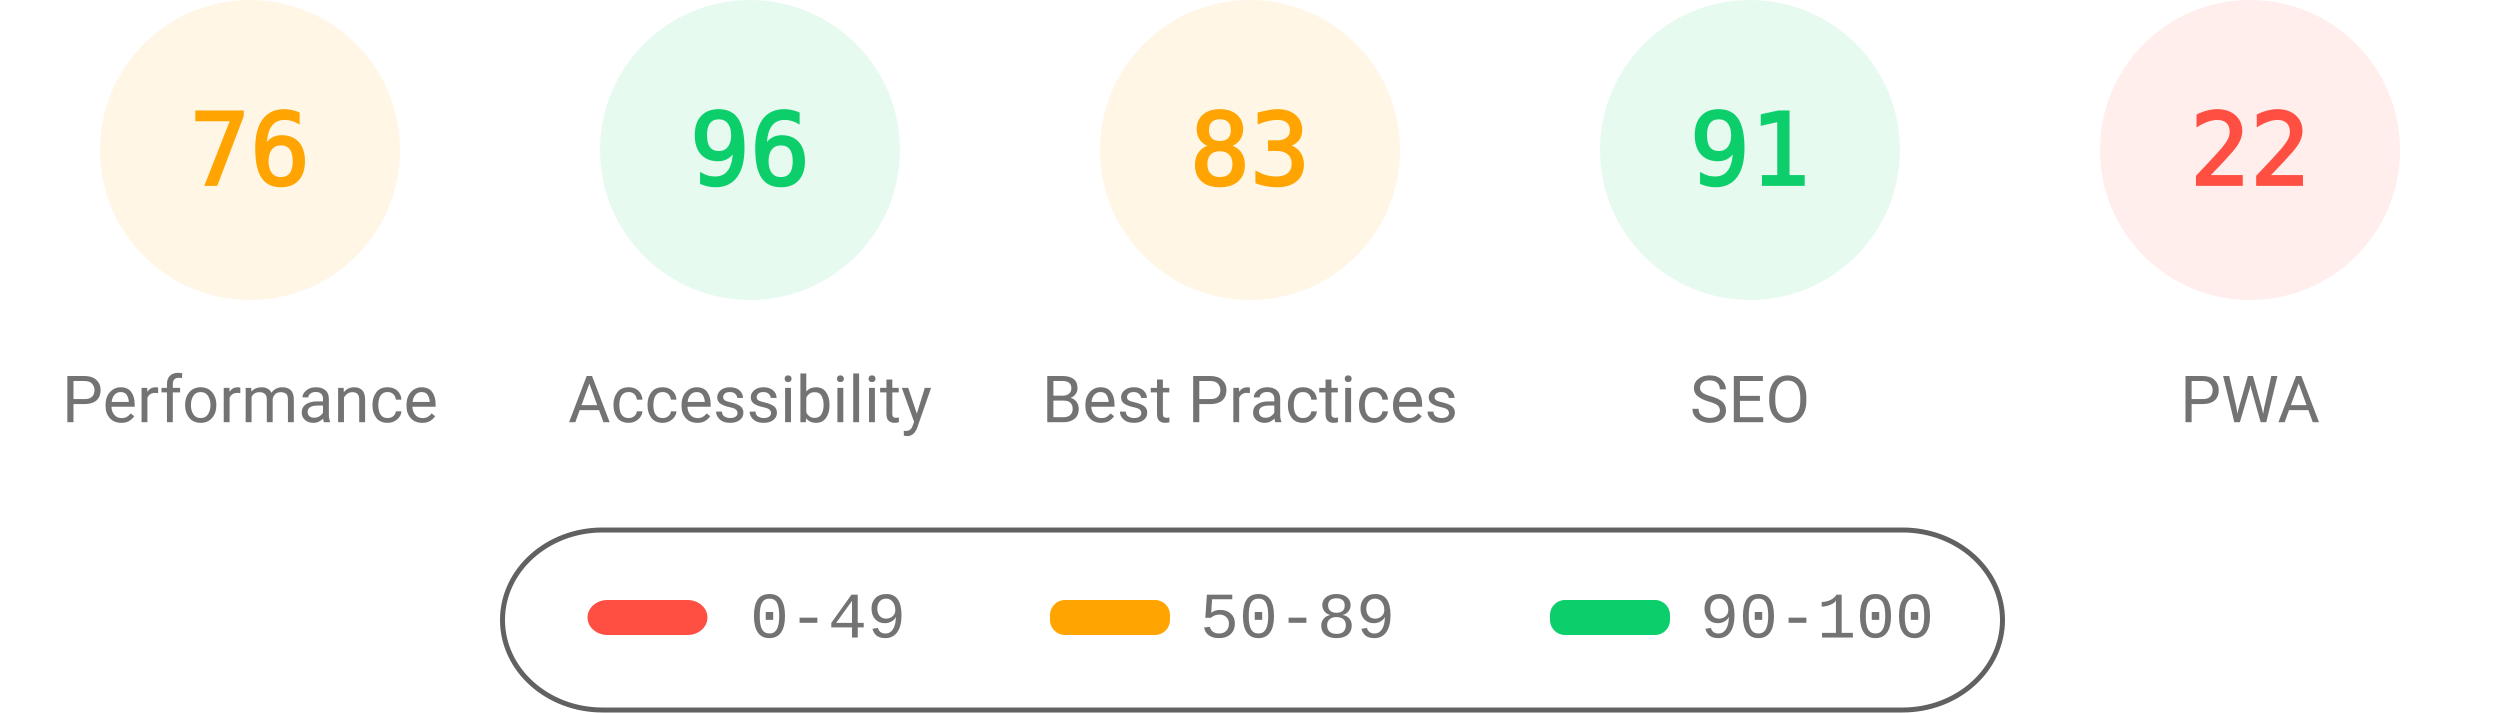
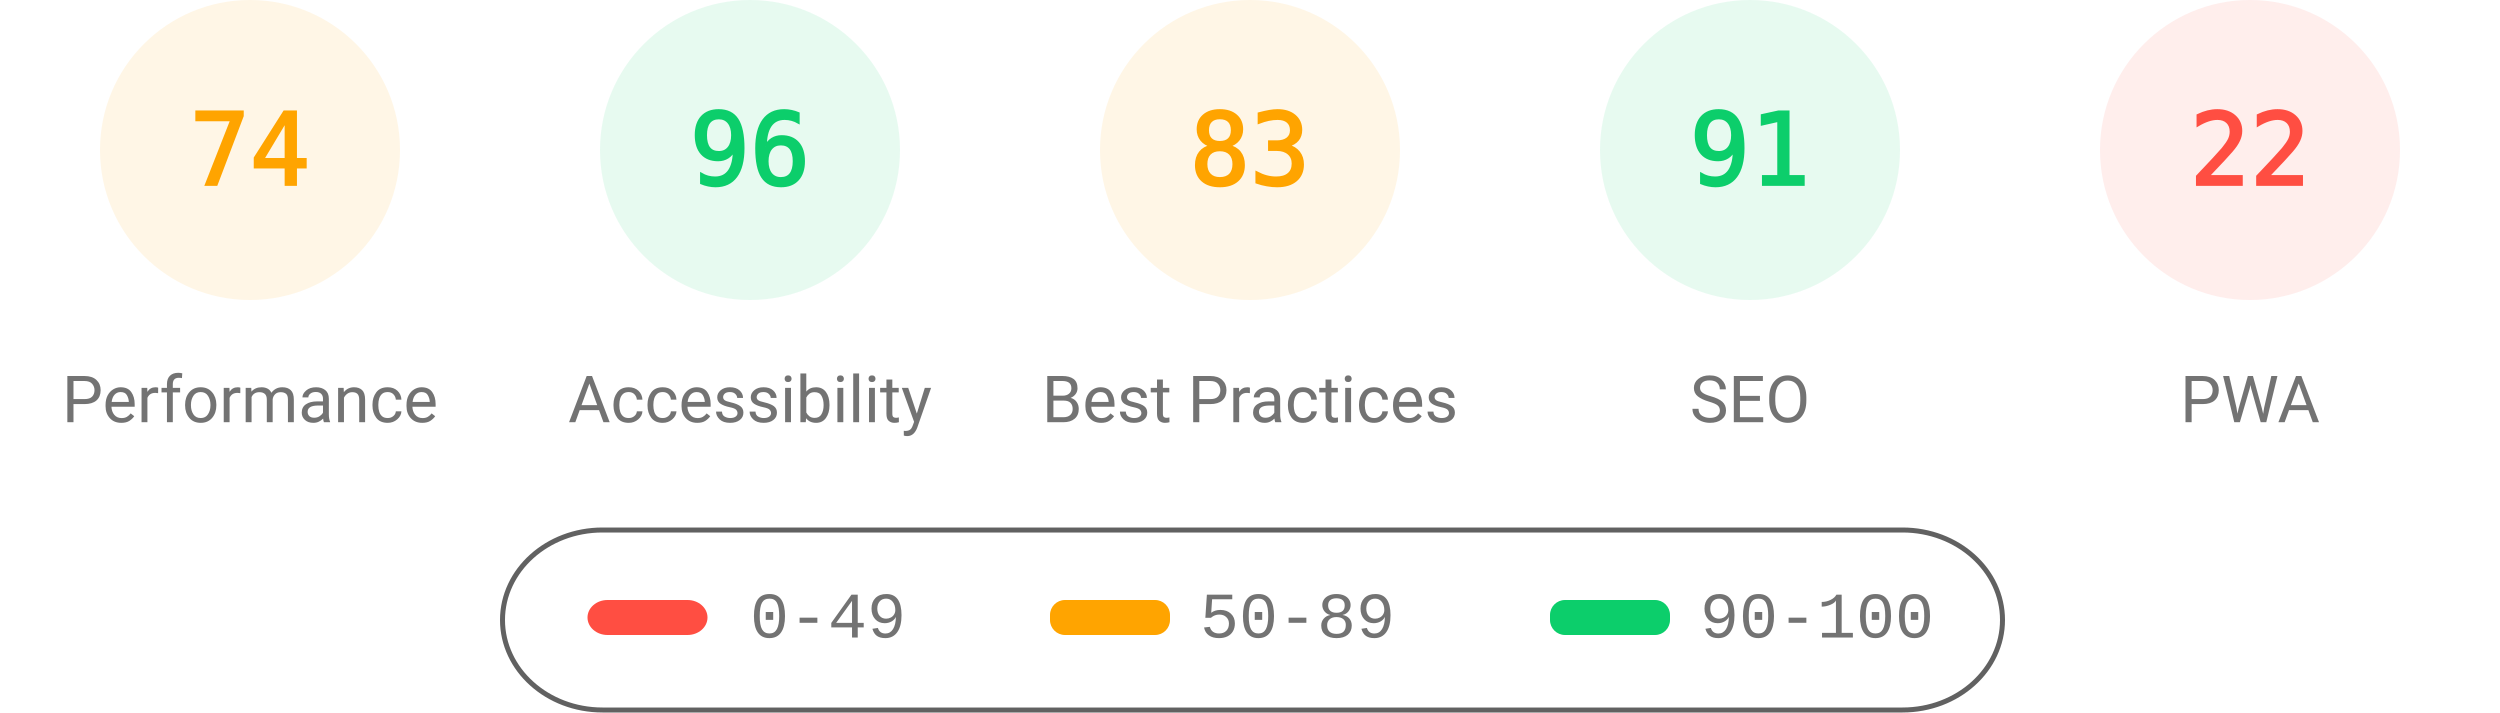
<svg xmlns="http://www.w3.org/2000/svg" fill="none" width="1000" height="285">
  <style>.gauge-base{opacity:.1}.gauge-arc{fill:none;animation-delay:250ms;stroke-linecap:round;transform:rotate(-90deg);transform-origin:100px 60px;animation:load-gauge 1s ease forwards}.guage-text{font-size:40px;font-family:monospace;text-align:center}.guage-red{color:#ff4e42;fill:#ff4e42;stroke:#ff4e42}.guage-orange{color:#ffa400;fill:#ffa400;stroke:#ffa400}.guage-green{color:#0cce6b;fill:#0cce6b;stroke:#0cce6b}.guage-undefined{color:#5c5c5c;fill:#5c5c5c;stroke:#5c5c5c}.guage-title{color:#737373;fill:#737373;stroke:none;font-size:26px;line-height:26px;font-family:Roboto,Halvetica,Arial,sans-serif}@keyframes load-gauge{from{stroke-dasharray:0 352.858}}</style>
  <svg class="guage-div guage-perf guage-orange" viewBox="0 0 200 200" width="200" height="200">
    <circle class="gauge-base" r="56" cx="100" cy="60" stroke-width="8" />
-     <circle class="gauge-arc guage-arc-1" r="56" cx="100" cy="60" stroke-width="8" style="stroke-dasharray:267.412,351.858" />
-     <text class="guage-text" x="100" y="60" alignment-baseline="central" dominant-baseline="central" text-anchor="middle">76</text>
+     <circle class="gauge-arc guage-arc-1" r="56" cx="100" cy="60" stroke-width="8" style="stroke-dasharray:260.375,351.858" />
+     <text class="guage-text" x="100" y="60" alignment-baseline="central" dominant-baseline="central" text-anchor="middle">74</text>
    <text class="guage-title" x="100" y="160" alignment-baseline="central" dominant-baseline="central" text-anchor="middle">Performance</text>
  </svg>
  <svg class="guage-div guage-acc guage-green" viewBox="0 0 200 200" width="200" height="200" x="200">
    <circle class="gauge-base" r="56" cx="100" cy="60" stroke-width="8" />
    <circle class="gauge-arc guage-arc-2" r="56" cx="100" cy="60" stroke-width="8" style="stroke-dasharray:337.784,351.858" />
    <text class="guage-text" x="100" y="60" alignment-baseline="central" dominant-baseline="central" text-anchor="middle">96</text>
    <text class="guage-title" x="100" y="160" alignment-baseline="central" dominant-baseline="central" text-anchor="middle">Accessibility</text>
  </svg>
  <svg class="guage-div guage-best guage-orange" viewBox="0 0 200 200" width="200" height="200" x="400">
    <circle class="gauge-base" r="56" cx="100" cy="60" stroke-width="8" />
    <circle class="gauge-arc guage-arc-3" r="56" cx="100" cy="60" stroke-width="8" style="stroke-dasharray:292.042,351.858" />
    <text class="guage-text" x="100" y="60" alignment-baseline="central" dominant-baseline="central" text-anchor="middle">83</text>
    <text class="guage-title" x="100" y="160" alignment-baseline="central" dominant-baseline="central" text-anchor="middle">Best Practices</text>
  </svg>
  <svg class="guage-div guage-seo guage-green" viewBox="0 0 200 200" width="200" height="200" x="600">
    <circle class="gauge-base" r="56" cx="100" cy="60" stroke-width="8" />
    <circle class="gauge-arc guage-arc-4" r="56" cx="100" cy="60" stroke-width="8" style="stroke-dasharray:320.191,351.858" />
    <text class="guage-text" x="100" y="60" alignment-baseline="central" dominant-baseline="central" text-anchor="middle">91</text>
    <text class="guage-title" x="100" y="160" alignment-baseline="central" dominant-baseline="central" text-anchor="middle">SEO</text>
  </svg>
  <svg class="guage-div guage-pwa guage-red" viewBox="0 0 200 200" width="200" height="200" x="800">
    <circle class="gauge-base" r="56" cx="100" cy="60" stroke-width="8" />
    <circle class="gauge-arc guage-arc-4" r="56" cx="100" cy="60" stroke-width="8" style="stroke-dasharray:77.409,351.858" />
    <text class="guage-text" x="100" y="60" alignment-baseline="central" dominant-baseline="central" text-anchor="middle">22</text>
    <text class="guage-title" x="100" y="160" alignment-baseline="central" dominant-baseline="central" text-anchor="middle">PWA</text>
  </svg>
  <svg width="604" height="76" x="200" y="210">
    <path fill="none" id="canvas_background" d="M-1-1h604v80H-1z" />
    <rect fill-opacity="0" stroke="#616161" stroke-width="2" rx="40" id="svg_2" height="72" width="600" y="2" x="1" fill="#000" />
    <rect stroke="#000" rx="8" id="svg_3" height="14" width="48" y="30" x="35" stroke-opacity="null" stroke-width="0" fill="#ff4e42" />
    <rect stroke="#000" rx="6" id="svg_4" height="14" width="48" y="30" x="220" stroke-opacity="null" stroke-width="0" fill="#ffa400" />
    <rect stroke="#000" rx="6" id="svg_5" height="14" width="48" y="30" x="420" stroke-opacity="null" stroke-width="0" fill="#0cce6b" />
    <text xml:space="preserve" text-anchor="start" font-family="'Courier New', Courier, monospace" font-size="26" id="svg_6" y="45" x="100" stroke-opacity="null" stroke-width="0" stroke="#000" fill="#737373">0-49</text>
    <text xml:space="preserve" text-anchor="start" font-family="'Courier New', Courier, monospace" font-size="26" id="svg_7" y="45" x="280" stroke-opacity="null" stroke-width="0" stroke="#000" fill="#737373">50-89</text>
    <text xml:space="preserve" text-anchor="start" font-family="'Courier New', Courier, monospace" font-size="26" id="svg_8" y="45" x="480" stroke-opacity="null" stroke-width="0" stroke="#000" fill="#737373">90-100</text>
  </svg>
</svg>
